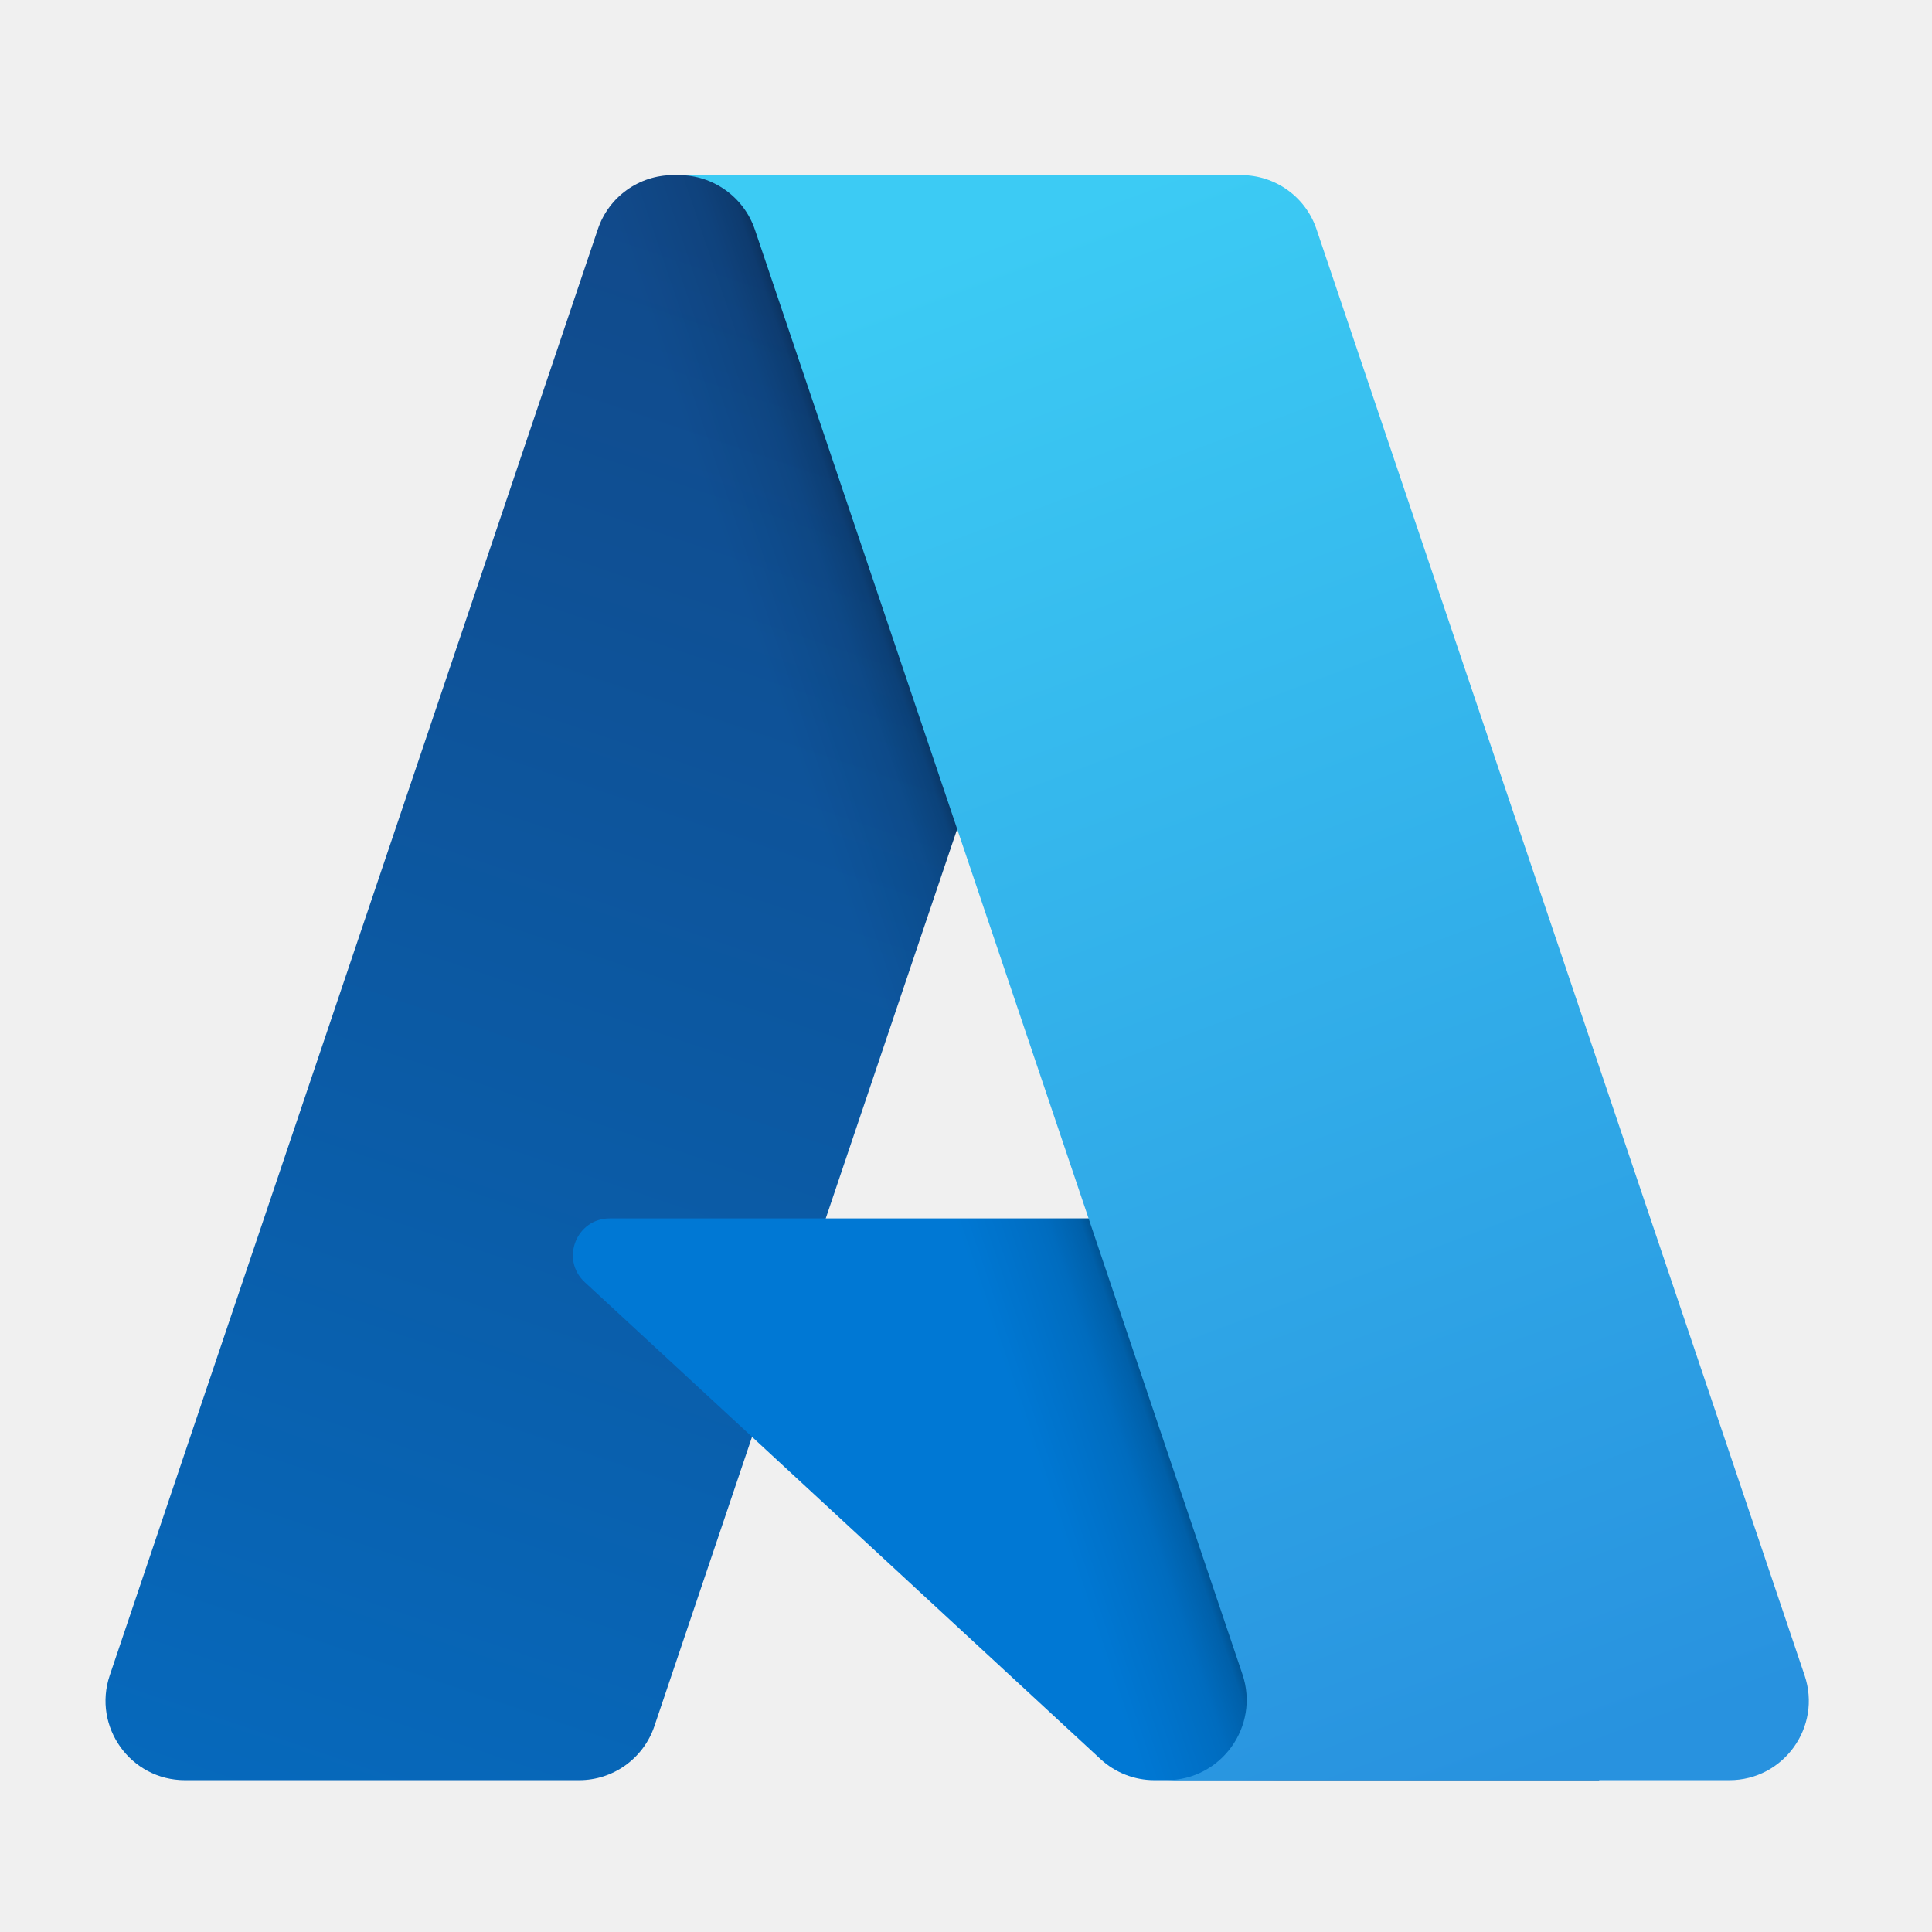
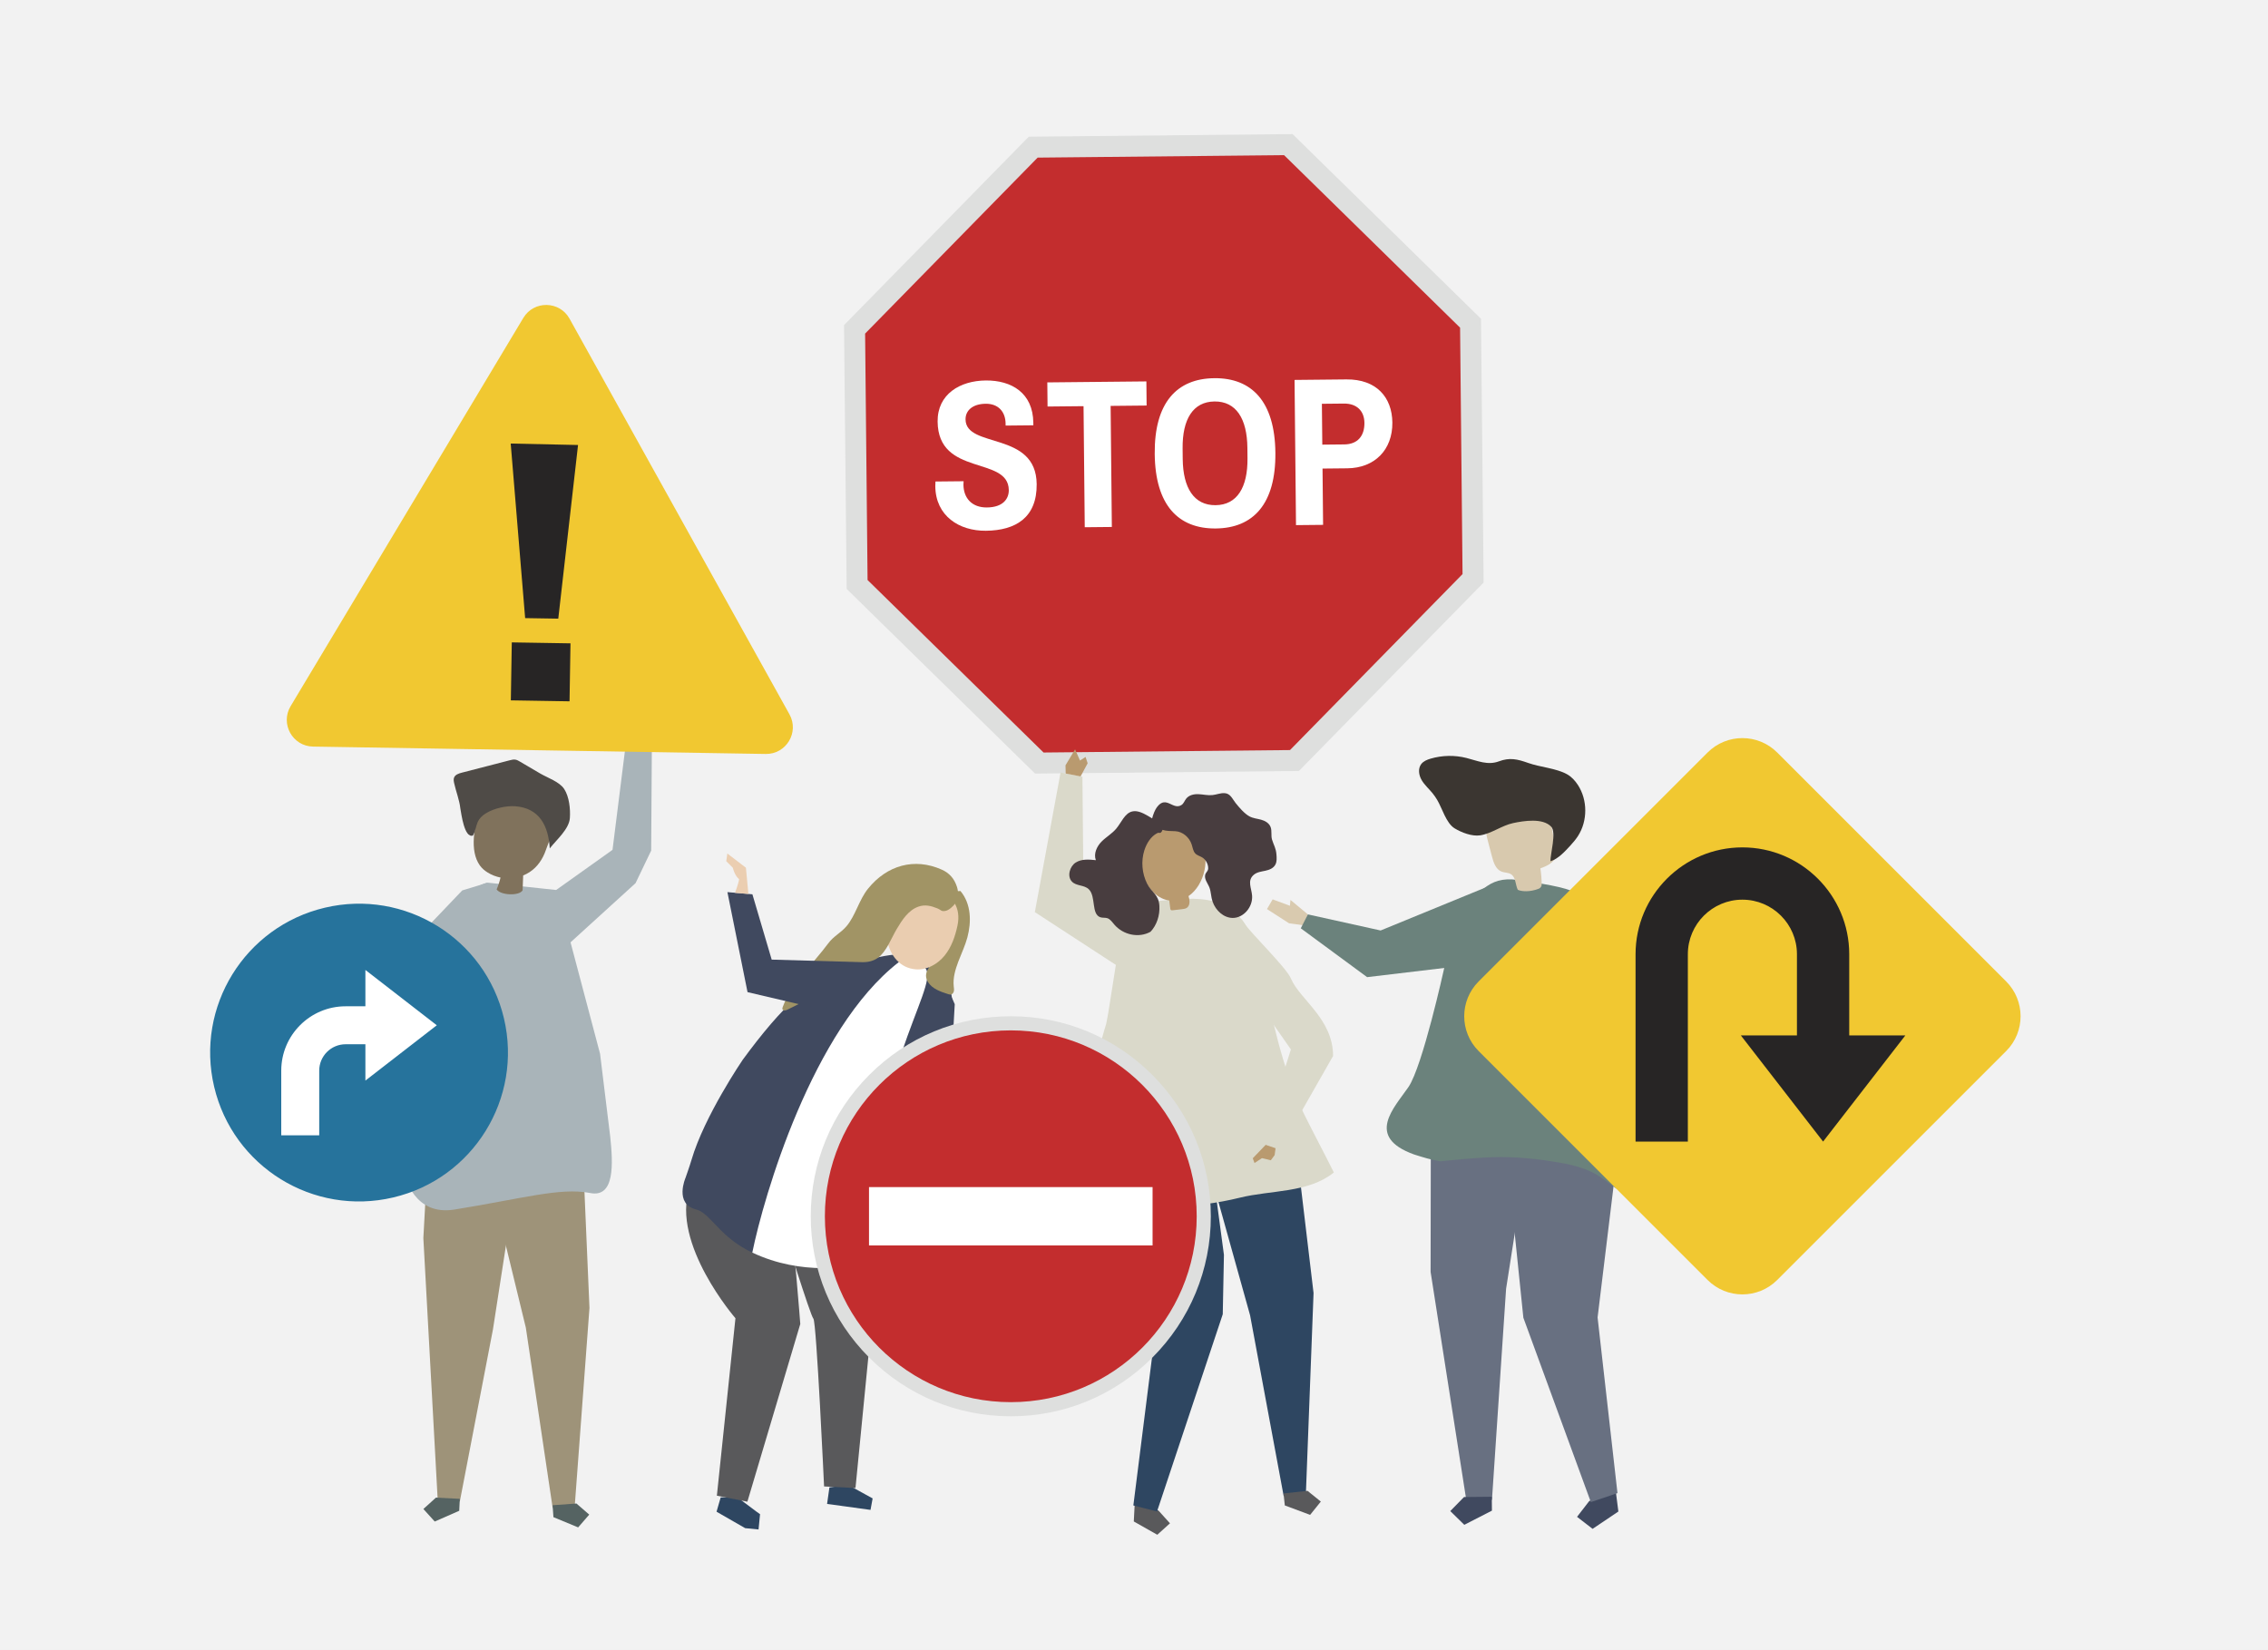
- <svg xmlns="http://www.w3.org/2000/svg" width="100%" height="100%" viewBox="0 0 65 65" fill="none">
-   <path d="M20.115 7.708C20.481 6.622 21.499 5.892 22.645 5.892H39.628L22.016 58.075C21.649 59.161 20.632 59.892 19.486 59.892H6.222C4.395 59.892 3.108 58.098 3.692 56.368L20.115 7.708Z" fill="url(#paint0_linear_2532_530598)" />
-   <path d="M47.224 40.992H20.514C19.388 40.992 18.847 42.374 19.674 43.138L37.025 59.182C37.519 59.639 38.166 59.892 38.838 59.892H53.803L47.224 40.992Z" fill="#0078D4" />
-   <path d="M22.645 5.892C21.499 5.892 20.481 6.622 20.115 7.708L3.692 56.368C3.108 58.098 4.395 59.892 6.222 59.892H19.486C20.631 59.892 21.649 59.161 22.016 58.075L25.283 48.394L36.834 59.174C37.328 59.635 37.979 59.892 38.655 59.892H53.803L47.224 40.992H27.781L39.628 5.892H22.645Z" fill="url(#paint1_linear_2532_530598)" />
-   <path d="M44.291 7.708C43.925 6.622 42.907 5.892 41.761 5.892H22.753H22.84C23.998 5.892 25.027 6.631 25.398 7.728L41.8 56.328C42.391 58.078 41.089 59.892 39.242 59.892H38.953H58.184C60.01 59.892 61.298 58.098 60.714 56.368L44.291 7.708Z" fill="url(#paint2_linear_2532_530598)" />
-   <defs>
-     <linearGradient id="paint0_linear_2532_530598" x1="22.551" y1="7.761" x2="4.939" y2="59.79" gradientUnits="userSpaceOnUse">
-       <stop stop-color="#114A8B" />
-       <stop offset="1" stop-color="#0669BC" />
-     </linearGradient>
-     <linearGradient id="paint1_linear_2532_530598" x1="36.622" y1="40.997" x2="32.551" y2="42.374" gradientUnits="userSpaceOnUse">
-       <stop stop-opacity="0.3" />
-       <stop offset="0.071" stop-opacity="0.2" />
-       <stop offset="0.321" stop-opacity="0.1" />
-       <stop offset="0.623" stop-opacity="0.05" />
-       <stop offset="1" stop-opacity="0" />
-     </linearGradient>
-     <linearGradient id="paint2_linear_2532_530598" x1="33.716" y1="7.761" x2="53.049" y2="59.267" gradientUnits="userSpaceOnUse">
-       <stop stop-color="#3CCBF4" />
-       <stop offset="1" stop-color="#2892DF" />
-     </linearGradient>
-   </defs>
+ <svg xmlns="http://www.w3.org/2000/svg" version="1.1" x="0px" y="0px" viewBox="0 0 1100 800" style="enable-background:new 0 0 1100 800;" xml:space="preserve">
+   <g id="background">
+     <rect style="fill:#F2F2F2;" width="1100" height="800" />
+   </g>
+   <g id="object">
+     <g>
+       <g>
+         <g>
+           <polygon style="fill:#9E9379;" points="283.458,577.804 285.898,634.407 278.744,730.651 268.039,731.412 255.033,643.999       237.041,570.031     " />
+           <polygon style="fill:#556362;" points="268.422,735.922 280.409,740.887 285.786,734.688 279.587,729.311 268.011,730.133           " />
+         </g>
+         <g>
+           <polygon style="fill:#9E9379;" points="207.679,557.774 205.33,600.559 212.3,727.777 223.019,728.312 239.083,644.874       253.252,553.374     " />
+           <polygon style="fill:#556362;" points="222.731,732.829 210.851,738.045 205.345,731.96 211.43,726.454 223.021,727.034     " />
+         </g>
+         <g>
+           <path style="fill:#A9B4B9;" d="M270.001,431.732l-33.448-3.583c0,0-18.607,1.988-31.233,46.177      c-7.024,24.585-9.162,63.319-9.677,92.849c0.79,4.212,5.379,22.664,24.785,19.534c33.325-5.375,51.062-10.75,65.574-8.062      c12.362,2.688,11.317-14.333,9.958-27.322l-4.926-40.189L270.001,431.732z" />
+         </g>
+         <g>
+           <path style="fill:#80725C;" d="M263.542,390.097c-8.431-1.859-17.107-3.523-25.547-1.853c-1.848,0.366-3.833,1.009-4.835,2.605      c-0.388,0.618-0.594,1.331-0.784,2.036c-2.13,7.917-4.831,19.652,0.38,26.946c0.994,1.391,2.328,2.495,3.763,3.392      c1.917,1.198,4.04,2.013,6.236,2.447c-0.454,1.968-1.086,3.895-1.888,5.749c1.93,2.91,10.933,3.259,12.598,0.469      c0.093-2.414,0.187-4.828,0.28-7.242c1.096-0.443,2.155-0.981,3.149-1.636c3.848-2.534,6.383-6.38,7.856-10.682      c1.603-4.685,3.859-9.138,5.324-13.913c0.534-1.739,0.955-3.725,0.039-5.297c-0.974-1.674-3.077-2.244-4.968-2.665      C264.612,390.334,264.078,390.216,263.542,390.097z" />
+           <path style="fill:#4F4B47;" d="M235.482,394.624c4.167-2.68,10.418-3.833,14.336-3.549c11.845,0.858,16.185,9.557,16.817,20.448      c3.263-4.147,9.387-9.364,9.757-14.702c0.303-4.368-0.302-10.325-2.749-14.098c-2.29-3.53-8.146-5.469-11.628-7.514      c-3.283-1.928-6.565-3.857-9.848-5.785c-0.683-0.401-1.385-0.809-2.165-0.945c-0.923-0.16-1.863,0.076-2.769,0.31      c-7.758,2.005-15.517,4.01-23.275,6.016c-1.49,0.385-3.188,0.948-3.737,2.386c-0.334,0.875-0.138,1.852,0.062,2.767      c0.881,4.028,2.572,8.144,2.99,12.224c0.474,2.37,1.887,14.519,6.085,13.117c1.232-2.015,1.417-4.497,2.377-6.655      C232.445,397.048,233.792,395.711,235.482,394.624z" />
+         </g>
+         <polygon style="fill:#A9B4B9;" points="236.554,428.148 224.191,431.91 179.042,479.21 176.354,494.797 197.938,530.435      203.767,517.372 194.629,491.035 209.142,480.823 228.491,437.285    " />
+       </g>
+       <g>
+         <polygon style="fill:#DEDFDE;" points="626.905,65.04 498.943,66.316 409.362,157.702 410.638,285.664 502.024,375.245      629.987,373.969 719.568,282.583 718.291,154.62    " />
+         <polygon style="fill:#C32D2E;" points="708.152,158.939 622.79,75.263 503.262,76.456 419.586,161.818 420.778,281.346      506.14,365.022 625.668,363.829 709.344,278.467    " />
+         <g>
+           <path style="fill:#FFFFFF;" d="M501.168,205.064l0.012,1.232l-13.449,0.134l-0.009-0.924c-0.059-5.955-3.691-9.717-9.646-9.658      c-6.365,0.064-9.824,3.281-9.781,7.593c0.142,14.27,34.246,5.511,34.504,31.383c0.161,16.118-10.043,22.483-24.622,22.629      c-12.936,0.129-24.405-7.149-24.55-21.625c-0.008-0.821,0.085-1.746,0.08-2.26l13.655-0.136c0.002,0.205-0.091,1.13-0.086,1.644      c0.067,6.673,4.218,11.15,11.405,11.078c7.905-0.079,10.635-4.316,10.594-8.422c-0.167-16.734-34.255-6.435-34.523-33.23      c-0.133-13.347,10.891-19.822,23.314-19.946C490.592,184.43,501.023,190.589,501.168,205.064z" />
+           <path style="fill:#FFFFFF;" d="M556.12,196.713l-17.453,0.174l0.586,58.725l-13.141,0.131l-0.586-58.725l-17.453,0.174      l-0.117-11.704l48.047-0.479L556.12,196.713z" />
+           <path style="fill:#FFFFFF;" d="M618.571,219.603c0.248,24.845-10.724,36.557-28.896,36.738      c-18.172,0.181-29.376-11.309-29.624-36.154c-0.248-24.845,10.724-36.557,28.896-36.738      C607.119,183.267,618.323,194.758,618.571,219.603z M573.578,217.485l0.051,5.133c0.14,14.065,5.461,22.534,15.933,22.43      c10.471-0.105,15.622-8.678,15.482-22.743l-0.051-5.133c-0.14-14.065-5.461-22.534-15.933-22.43      C578.588,194.846,573.437,203.419,573.578,217.485z" />
+           <path style="fill:#FFFFFF;" d="M641.441,227.281l0.272,27.309l-13.141,0.131l-0.703-70.429l25.153-0.251      c14.579-0.145,22.162,8.712,22.284,20.929c0.132,13.244-8.61,22.059-21.854,22.191L641.441,227.281z M641.128,195.865      l0.198,19.814l10.677-0.106c6.365-0.064,9.817-4,9.753-10.468c-0.057-5.749-3.688-9.409-9.95-9.347L641.128,195.865z" />
+         </g>
+       </g>
+       <g>
+         <g>
+           <polygon style="fill:#40495F;" points="784.066,726.509 784.925,733.191 772.421,741.591 764.88,735.768 770.703,728.227       783.207,719.828     " />
+           <g>
+             <polygon style="fill:#687081;" points="784.489,724.266 774.845,639.053 786.448,543.656 783.839,523.364 732.016,521.395        730.146,554.424 738.845,639.184 771.576,728.621      " />
+           </g>
+           <g>
+             <polygon style="fill:#687081;" points="693.99,530.945 693.854,616.936 711.163,727.635 723.621,727.511 730.469,625.14        746.497,522.677      " />
+             <polygon style="fill:#40495F;" points="723.602,732.765 710.196,739.636 703.393,732.967 710.062,726.163 723.535,726.029             " />
+           </g>
+           <g>
+             <path style="fill:#6B827C;" d="M791.811,560.19c-0.119-3.726-0.326-6.836-0.356-7.947c-0.267-9.996-1.157-19.97-2.409-29.896       c-1.121-8.894-2.537-30.975-4.059-39.814c-1.257-7.298-5.636-25.516-8.8-32.285c-7.869-16.835-5.438-18.39-40.004-23.389       c-15.149-2.191-18.73,7.25-31.115,18.107c-1.221,1.071-1.154,7.446-1.438,9.135c-0.499,2.973-1.034,5.941-1.647,8.896       c-0.482,2.322-1.014,4.637-1.61,6.936l0.001-0.001c0,0-10.397,47.316-17.273,57.365c-6.876,10.049-21.081,24.098,2.681,32.676       c4.211,1.361,8.448,2.657,12.831,3.349c0,0,19.433-2.16,29.427-2.085c9.204,0.069,18.447,1,27.495,2.561       c6.051,1.011,12.226,2.481,17.639,5.308c5.164,2.697,8.891,6.666,14.131,9.459c0.496,0.264,1.041,0.538,1.605,0.46       C791.919,578.608,792.061,568.034,791.811,560.19z" />
+           </g>
+           <g>
+             <path style="fill:#D8C9AE;" d="M736.143,431.607c1.744,0.861,5.861,1.17,10.155-0.512c0.865-0.339,1.449-1.173,1.437-2.103       c-0.034-2.608-0.244-5.214-0.628-7.794c3.221-1.132,6.942-2.831,7.504-6.198c0.177-1.061-0.007-2.145-0.19-3.204       c-0.757-4.38-1.514-8.761-2.271-13.141c-0.262-1.515-0.54-3.075-1.364-4.373c-1.446-2.278-4.252-3.274-6.91-3.736       c-6.783-1.177-14.175,0.292-19.435,4.735c-1.4,1.182-2.665,2.604-3.283,4.329c-0.951,2.66-0.24,5.594,0.478,8.327       c0.662,2.522,1.325,5.044,1.987,7.567c0.762,2.901,1.862,6.199,4.657,7.286c1.484,0.578,3.236,0.409,4.58,1.263       C735.23,425.561,734.911,429.084,736.143,431.607z" />
+             <path style="fill:#3B3631;" d="M696.994,387.921c-0.666-1.094-1.384-2.15-2.187-3.139c-1.74-2.144-3.883-3.983-5.282-6.363       c-1.4-2.38-1.892-5.607-0.213-7.799c1.084-1.414,2.843-2.122,4.552-2.625c5.633-1.658,11.712-1.77,17.403-0.322       c5.42,1.38,10.271,3.664,15.726,1.627c5.126-1.914,8.829-1.134,14.187,0.777c5.798,2.069,13.581,2.557,18.829,5.477       c2.191,1.219,3.94,3.125,5.303,5.231c4.722,7.294,4.749,17.351,0.064,24.669c-1.051,1.642-2.309,3.143-3.63,4.576       c-2.735,2.966-6.007,6.63-9.77,7.73c-0.09-3.366,2.977-13.98,0.391-16.739c-4.102-4.378-13.378-2.851-18.467-1.773       c-5.551,1.176-10.499,5.107-16.003,5.947c-3.96,0.604-9.014-1.338-12.382-3.385       C701.36,399.283,699.425,391.914,696.994,387.921z" />
+           </g>
+           <polygon style="fill:#6B827C;" points="764.88,433.33 786.448,452.228 810.508,502.79 780.119,538.943 774.89,518.726     " />
+         </g>
+         <g>
+           <polygon style="fill:#D9CAAF;" points="625.206,447.858 614.495,440.961 617.242,436.254 625.624,439.353 625.89,436.524       634.338,443.542 632.141,448.82     " />
+           <polygon style="fill:#6B827C;" points="725.504,428.433 669.618,451.346 634.338,443.542 630.891,450.29 663.069,473.979       707.418,468.7     " />
+         </g>
+       </g>
+       <g>
+         <g>
+           <polygon style="fill:#59595B;" points="550.202,732.158 549.901,738.007 561.298,744.458 567.447,738.91 561.9,732.76       550.503,726.31     " />
+           <polygon style="fill:#2E4661;" points="540.911,554.66 539.997,572.423 559.72,650.614 549.687,730.242 561.169,733.159       593.047,637.487 593.62,608.697 585.7,549.512     " />
+         </g>
+         <g>
+           <polygon style="fill:#2E4661;" points="628.247,552.981 637.085,627.213 633.366,724.547 622.597,725.703 606.303,638.009       582.073,551.168     " />
+           <polygon style="fill:#59595B;" points="623.146,730.237 635.418,734.81 640.615,728.362 634.167,723.164 622.521,724.414           " />
+         </g>
+       </g>
+       <g>
+         <path style="fill:#DAD9CA;" d="M632.596,540.623c-11.091-22.585-15.52-47.349-21.33-71.71     c-1.717-7.187-3.499-14.529-7.497-20.744c-4.591-7.136-10.932-10.334-17.957-11.563c-8.941-1.565-18.989,0.059-27.941,0.807     c-5.416,16.921-8.944,7.32-15.304,23.909c-1.318,3.439-5.061,33.224-6.449,36.635v0c0,0-14.614,45.766-9.936,81.963     c0.046,0.359,0.086,0.708,0.127,1.059c0.944,0.162,1.849,0.326,2.695,0.497c12.616,2.554,25.485,3.932,38.362,3.764     c11.423-0.148,22.845-1.532,33.939-4.276c15.185-3.756,33.215-2.221,45.629-12.228     C643.295,561.325,636.235,548.034,632.596,540.623z" />
+       </g>
+       <g>
+         <polygon style="fill:#DAD9CA;" points="501.909,442.44 514.384,374.717 524.984,376.766 525.47,427.868    " />
+       </g>
+       <polygon style="fill:#DAD9CA;" points="501.909,442.44 563.813,482.781 555.015,441.496 516.982,424.132   " />
+       <g>
+         <path style="fill:#B99A6F;" d="M582.05,407.854c-8.035-12.108-28.72-11.45-29.02,5.248c-0.09,5.018,0.437,10.171,2.654,14.673     c2.218,4.502,6.366,8.272,11.329,9.012c0.028,0.004,0.056,0.007,0.085,0.011c0.163,1.281,0.326,2.561,0.489,3.842     c0.035,0.275,0.083,0.576,0.293,0.758c0.239,0.207,0.594,0.181,0.908,0.144c1.532-0.182,3.065-0.363,4.597-0.545     c0.759-0.09,1.549-0.19,2.191-0.607c1.404-0.912,1.542-2.93,1.169-4.562c-0.089-0.39-0.199-0.779-0.311-1.168     C584.336,429.299,587.302,415.768,582.05,407.854z" />
+         <g>
+           <path style="fill:#483D3F;" d="M549.154,393.604c-3.631,0.836-5.247,5.31-7.728,8.3c-2.063,2.487-4.898,4.044-7.155,6.32      c-2.257,2.276-3.954,5.843-2.776,9.013c-3.331-0.354-6.907-0.655-9.772,1.159c-2.865,1.814-4.291,6.644-1.858,9.21      c2.178,2.298,5.994,1.543,8.235,3.766c3.545,3.517,1.067,12.113,5.634,13.576c1.098,0.352,2.294,0.071,3.386,0.449      c1.356,0.469,2.266,1.83,3.238,2.977c4.404,5.198,11.993,6.744,17.655,3.597c3.032-3.199,4.584-7.959,4.296-12.597      c-0.348-5.591-3.683-6.281-5.959-10.764c-2.488-4.899-2.985-10.927-1.331-16.139c1.076-3.391,3.191-6.781,6.227-8.32      c1.234-0.626,1.251,0.603,2.304-0.956c0.452-0.669,0.665-2.611,0.538-3.452C559.545,398.323,553.932,392.503,549.154,393.604z" />
+           <path style="fill:#483D3F;" d="M587.997,385.672c1.964-0.202,3.857-1.028,5.834-0.951c2.969,0.117,3.847,2.806,5.46,4.808      c1.786,2.217,4.272,5.158,6.711,6.47c1.758,0.945,3.757,1.093,5.65,1.612c1.893,0.519,3.872,1.605,4.615,3.588      c0.703,1.879,0.106,4.049,0.654,5.986c0.868,2.868,1.907,4.104,2.165,7.282c0.133,1.64,0.248,3.387-0.461,4.819      c-0.933,1.887-3.009,2.673-4.943,3.081c-1.933,0.409-4.006,0.641-5.559,1.945c-3.368,2.828-1.104,6.468-0.846,10.162      c0.392,5.622-4.265,10.821-9.403,10.783c-4.357-0.032-8.251-3.548-9.774-7.929c-0.763-2.194-0.693-4.545-1.479-6.732      c-0.758-2.109-3.067-4.536-1.827-6.932c0.302-0.584,0.809-1.028,1.042-1.65c0.189-0.503,0.179-1.074,0.1-1.616      c-0.274-1.882-1.391-3.612-2.925-4.533c-1.103-0.662-2.421-0.944-3.318-1.913c-1.027-1.11-1.223-2.802-1.705-4.285      c-1.165-3.585-4.428-6.268-7.876-6.475c-2.272-0.137-4.211,0.017-6.423-0.679c-0.337-0.106-5.486-1.984-5.298-1.215      c-0.327-1.338-0.022-2.741,0.33-4.056c0.578-2.161,1.309-4.332,2.655-6.019c4.354-5.455,7.586,1.983,11.714-0.782      c0.996-0.667,1.424-1.988,2.171-2.969c1.411-1.853,3.844-2.344,6.07-2.243C583.559,385.33,585.785,385.899,587.997,385.672z" />
+         </g>
+       </g>
+       <g>
+         <g>
+           <path style="fill:#DAD9CA;" d="M603.693,474.693c1.166,5.156,5.426,10.039,9.178,15.412c4.408,6.312,8.816,12.625,13.225,18.937      l-14.341,45.462l8.953,3.075l25.849-45.357c-0.025-18.118-16.199-27.403-20.442-37.574c-2.209-5.296-19.187-21.675-22.347-26.48      c-4.65-7.071,1.676,4.877-4.011,10.623C594.991,463.609,602.768,470.602,603.693,474.693z" />
+         </g>
+         <polygon style="fill:#B99A6F;" points="618.204,560.317 616.358,562.806 612.039,561.775 608.453,564.149 607.6,561.838      613.86,555.327 618.666,556.966    " />
+       </g>
+       <polygon style="fill:#B99A6F;" points="516.776,371.229 521.419,363.488 523.816,368.914 526.509,367.165 527.523,370.237     524.089,376.619 516.875,375.221   " />
+       <g>
+         <polygon style="fill:#2E4661;" points="411.383,720.313 423.236,726.829 422.207,732.395 401.143,729.503 402.275,721.488    " />
+         <polygon style="fill:#2E4661;" points="357.784,726.416 349.54,726.316 347.527,733.298 347.735,733.357 347.683,733.364      361.414,741.258 367.903,741.893 368.629,734.478 366.862,733.219    " />
+         <path style="fill:#59595B;" d="M383.208,594.912c1.324-0.138,4.938,47.303,4.938,47.303l-25.662,86.213l-14.796-2.912     l9.013-86.078c0,0-31.323-36.121-22.303-63.102C348.027,582.943,383.208,594.912,383.208,594.912z" />
+         <path style="fill:#59595B;" d="M420.178,595.314l2.995,42.297l-8.256,84.188l-15.232-0.777c0,0-3.671-79.738-5.179-81.365     c-1.509-1.627-14.48-43.466-14.48-43.466L420.178,595.314z" />
+         <g>
+           <path style="fill:#40495F;" d="M400.155,614.617c-48.372-0.888-51.922-25.295-62.573-27.958      c-10.651-2.663-5.098-15.345-5.098-15.345s2.016-5.659,2.879-8.618c6.212-21.298,24.864-48.635,24.87-48.644      c9.199-12.553,18.433-23.641,26.405-30.336c23.711-19.912,49.11-20.842,49.11-20.842c36.583,11.439,23.672,28.638,24.091,33.163      c-12.033,11.029-20.749,27.552-27.177,45.295c-3.029,9.398-6.603,25.628-4.106,45.328c0.801,6.32,1.727,11.798,2.646,16.569      C431.38,609.456,425.39,615.017,400.155,614.617z" />
+           <path style="fill:#FFFFFF;" d="M435.89,466.729c0,0,8.143-4.461,13.185,3.296c6.121,9.418-28.483,51.891-27.662,142.726      c-9.067,1.837-32.437,6.221-56.54-5.153C370.349,580.61,393.981,499.22,435.89,466.729z" />
+         </g>
+         <polygon style="fill:#EBCEB1;" points="469.475,600.414 478.94,609.193 482.868,605.312 477.719,597.865 480.428,596.891      471.414,590.365 466.786,593.848    " />
+         <path style="fill:#40495F;" d="M459.756,479.448l3.303,7.661l-3.155,56.334c0,0,16.675,48.222,16.224,48.222     c-0.451,0-11.267,3.605-11.267,3.605l-24.336-48.673v-29.744L459.756,479.448z" />
+         <g>
+           <path style="fill:#A19465;" d="M453.788,438.047c4.099,3.198,7.656,9.996,6.244,15.348c-0.68,2.577-2.54,4.304-3.158,7.091      c-1.24,5.49-10.787,9.533-6.771,15.905c2.064,3.275,6.063,4.659,9.756,5.817c0.448,0.14,0.919,0.282,1.38,0.191      c0.758-0.15,1.268-0.907,1.409-1.667c0.141-0.76-0.003-1.539-0.083-2.308c-0.841-8.04,4.6-16.088,6.616-23.686      c2.012-7.583,1.907-16.24-3.349-22.539c-4.483,0.415-6.298-0.449-9.175,3.014L453.788,438.047z" />
+           <path style="fill:#EACDB0;" d="M444.188,470.2c5.336,0.419,10.549-2.505,13.932-6.653c3.383-4.147,5.164-9.377,6.272-14.613      c3.686-17.425-17.653-23.061-28.902-12.402C425.685,445.82,428.673,468.98,444.188,470.2z" />
+           <path style="fill:#A19465;" d="M417.619,466.928c2.837-0.21,5.664-0.503,8.206-2.337c4.108-2.965,6.531-9.648,9.053-13.878      c2.656-4.46,5.696-9.244,10.6-10.947c3.203-1.112,6.047-0.388,9.056,0.818c2.061,0.826,1.814,1.633,4.005,1.26      c1.679-0.285,3.867-2.323,4.79-3.665c1.557-2.262,1.659-5.295,0.832-7.914c-1.273-4.03-3.641-6.76-7.405-8.439      c-13.21-5.892-26.538-2.188-35.765,9.261c-4.435,5.503-6.024,13.036-10.482,18.253c-2.752,3.221-6.176,4.699-8.806,8.255      c-6.823,9.228-18.022,19.99-22.052,30.802c-0.149,0.4-0.286,0.856-0.101,1.24c0.377,0.784,1.547,0.513,2.326,0.125      c4.542-2.266,9.085-4.533,13.627-6.799c1.784-0.89,3.593-1.797,5.062-3.145c3.658-3.354,4.927-9.147,9.367-11.364      C412.356,467.245,414.992,467.122,417.619,466.928z" />
+         </g>
+         <g>
+           <polygon style="fill:#40495F;" points="399.064,489.813 362.559,481.25 352.802,432.736 364.922,433.794 374.277,465.477       421.597,466.829 424.301,470.434     " />
+         </g>
+       </g>
+       <path style="fill:#EBCEB1;" d="M362.973,433.624l-1.193-12.721l-9.011-6.89l-0.53,3.71l3.18,3.18c0,0,0.795,3.71,3.048,5.565    c-0.265,2.12-1.988,6.625-1.988,6.625L362.973,433.624z" />
+       <g>
+         <path style="fill:#F1C831;" d="M973.004,476.059L861.969,365.024c-9.328-9.328-24.451-9.328-33.779,0L717.155,476.059     c-9.328,9.328-9.328,24.451,0,33.779L828.19,620.873c9.328,9.328,24.451,9.328,33.779,0l111.035-111.035     C982.332,500.51,982.332,485.387,973.004,476.059z" />
+         <path style="fill:#272525;" d="M896.896,502.257v-39.401c0-28.572-23.245-51.817-51.817-51.817     c-28.572,0-51.817,23.245-51.817,51.817v90.884h25.361v-90.884c0-14.588,11.868-26.456,26.456-26.456     c14.588,0,26.456,11.868,26.456,26.456v39.401h-27.204l39.884,51.483l39.884-51.483H896.896z" />
+       </g>
+       <g>
+         <path style="fill:#DEDFDE;" d="M558.848,521.366c-18.325-18.325-42.69-28.417-68.605-28.417     c-25.916,0-50.28,10.092-68.605,28.417c-18.325,18.325-28.418,42.69-28.418,68.605c0,25.916,10.092,50.28,28.418,68.605     c18.325,18.325,42.689,28.417,68.605,28.417c25.915,0,50.28-10.092,68.605-28.417c18.325-18.325,28.417-42.69,28.417-68.605     C587.265,564.055,577.173,539.691,558.848,521.366z" />
+         <circle style="fill:#C32D2E;" cx="490.243" cy="589.971" r="90.17" />
+         <rect x="421.477" y="575.82" style="fill:#FFFFFF;" width="137.532" height="28.303" />
+       </g>
+       <polygon style="fill:#80725C;" points="316.281,342.939 319.424,327.83 313.353,322.354 308.753,327.792 307.472,333.944     303.578,334.674 305.486,345.226   " />
+       <polygon style="fill:#A9B4B9;" points="269.507,431.868 297.076,412.234 305.486,345.226 316.281,342.939 315.824,412.594     308.24,428.399 275.762,457.96   " />
+       <g>
+         <ellipse transform="matrix(0.9732 -0.2298 0.2298 0.9732 -112.6538 53.6657)" style="fill:#26739C;" cx="174.129" cy="510.601" rx="72.211" ry="72.211" />
+         <path style="fill:#FFFFFF;" d="M211.848,497.325l-34.628-26.827v17.62h-9.603c-17.207,0-31.206,13.999-31.206,31.206v31.38     h18.415v-31.38c0-7.053,5.738-12.791,12.791-12.791h9.603v17.62L211.848,497.325z" />
+       </g>
+       <g>
+         <path style="fill:#F1C831;" d="M382.898,346.491L276.229,154.578c-4.84-8.709-17.293-8.912-22.415-0.365L140.948,342.547     c-5.121,8.546,0.929,19.432,10.891,19.594l219.535,3.579C381.336,365.882,387.739,355.199,382.898,346.491z" />
+         <g>
+           <path style="fill:#272525;" d="M254.702,299.825l-7.006-84.677l32.66,0.707l-9.585,84.232L254.702,299.825z M248.22,311.6      l28.471,0.464l-0.458,28.122l-28.471-0.464L248.22,311.6z" />
+         </g>
+       </g>
+     </g>
+   </g>
</svg>
